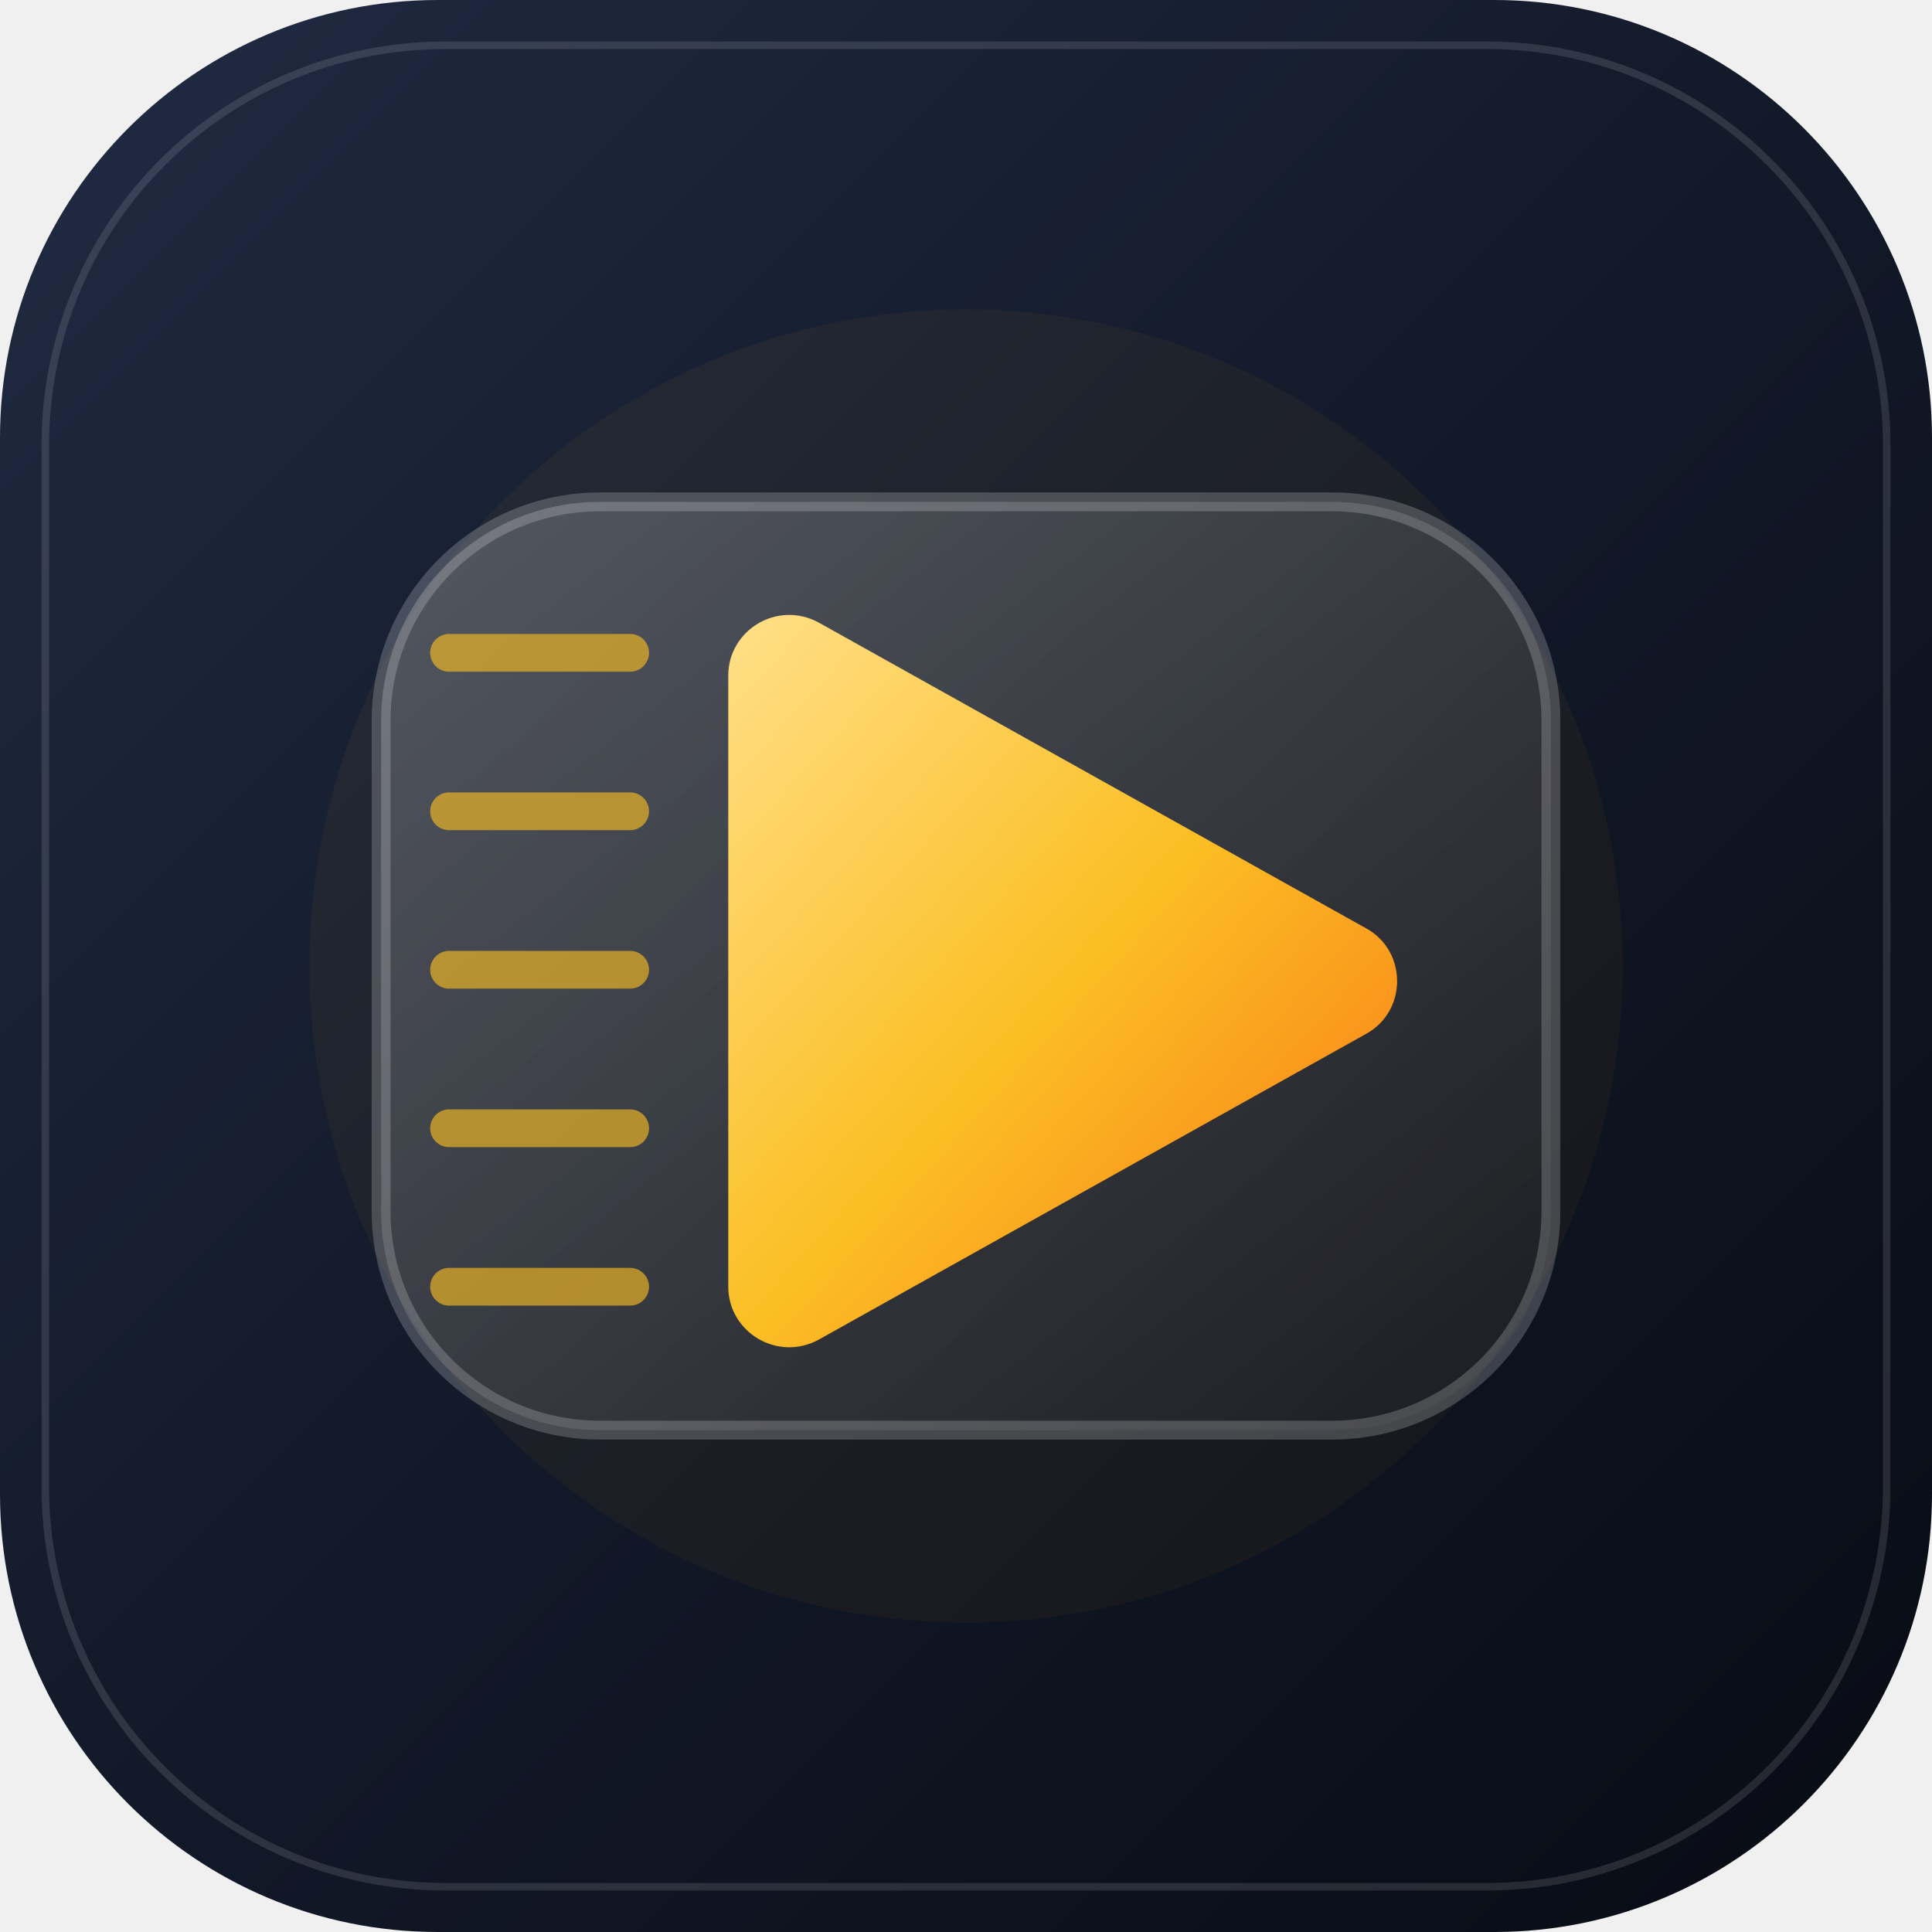
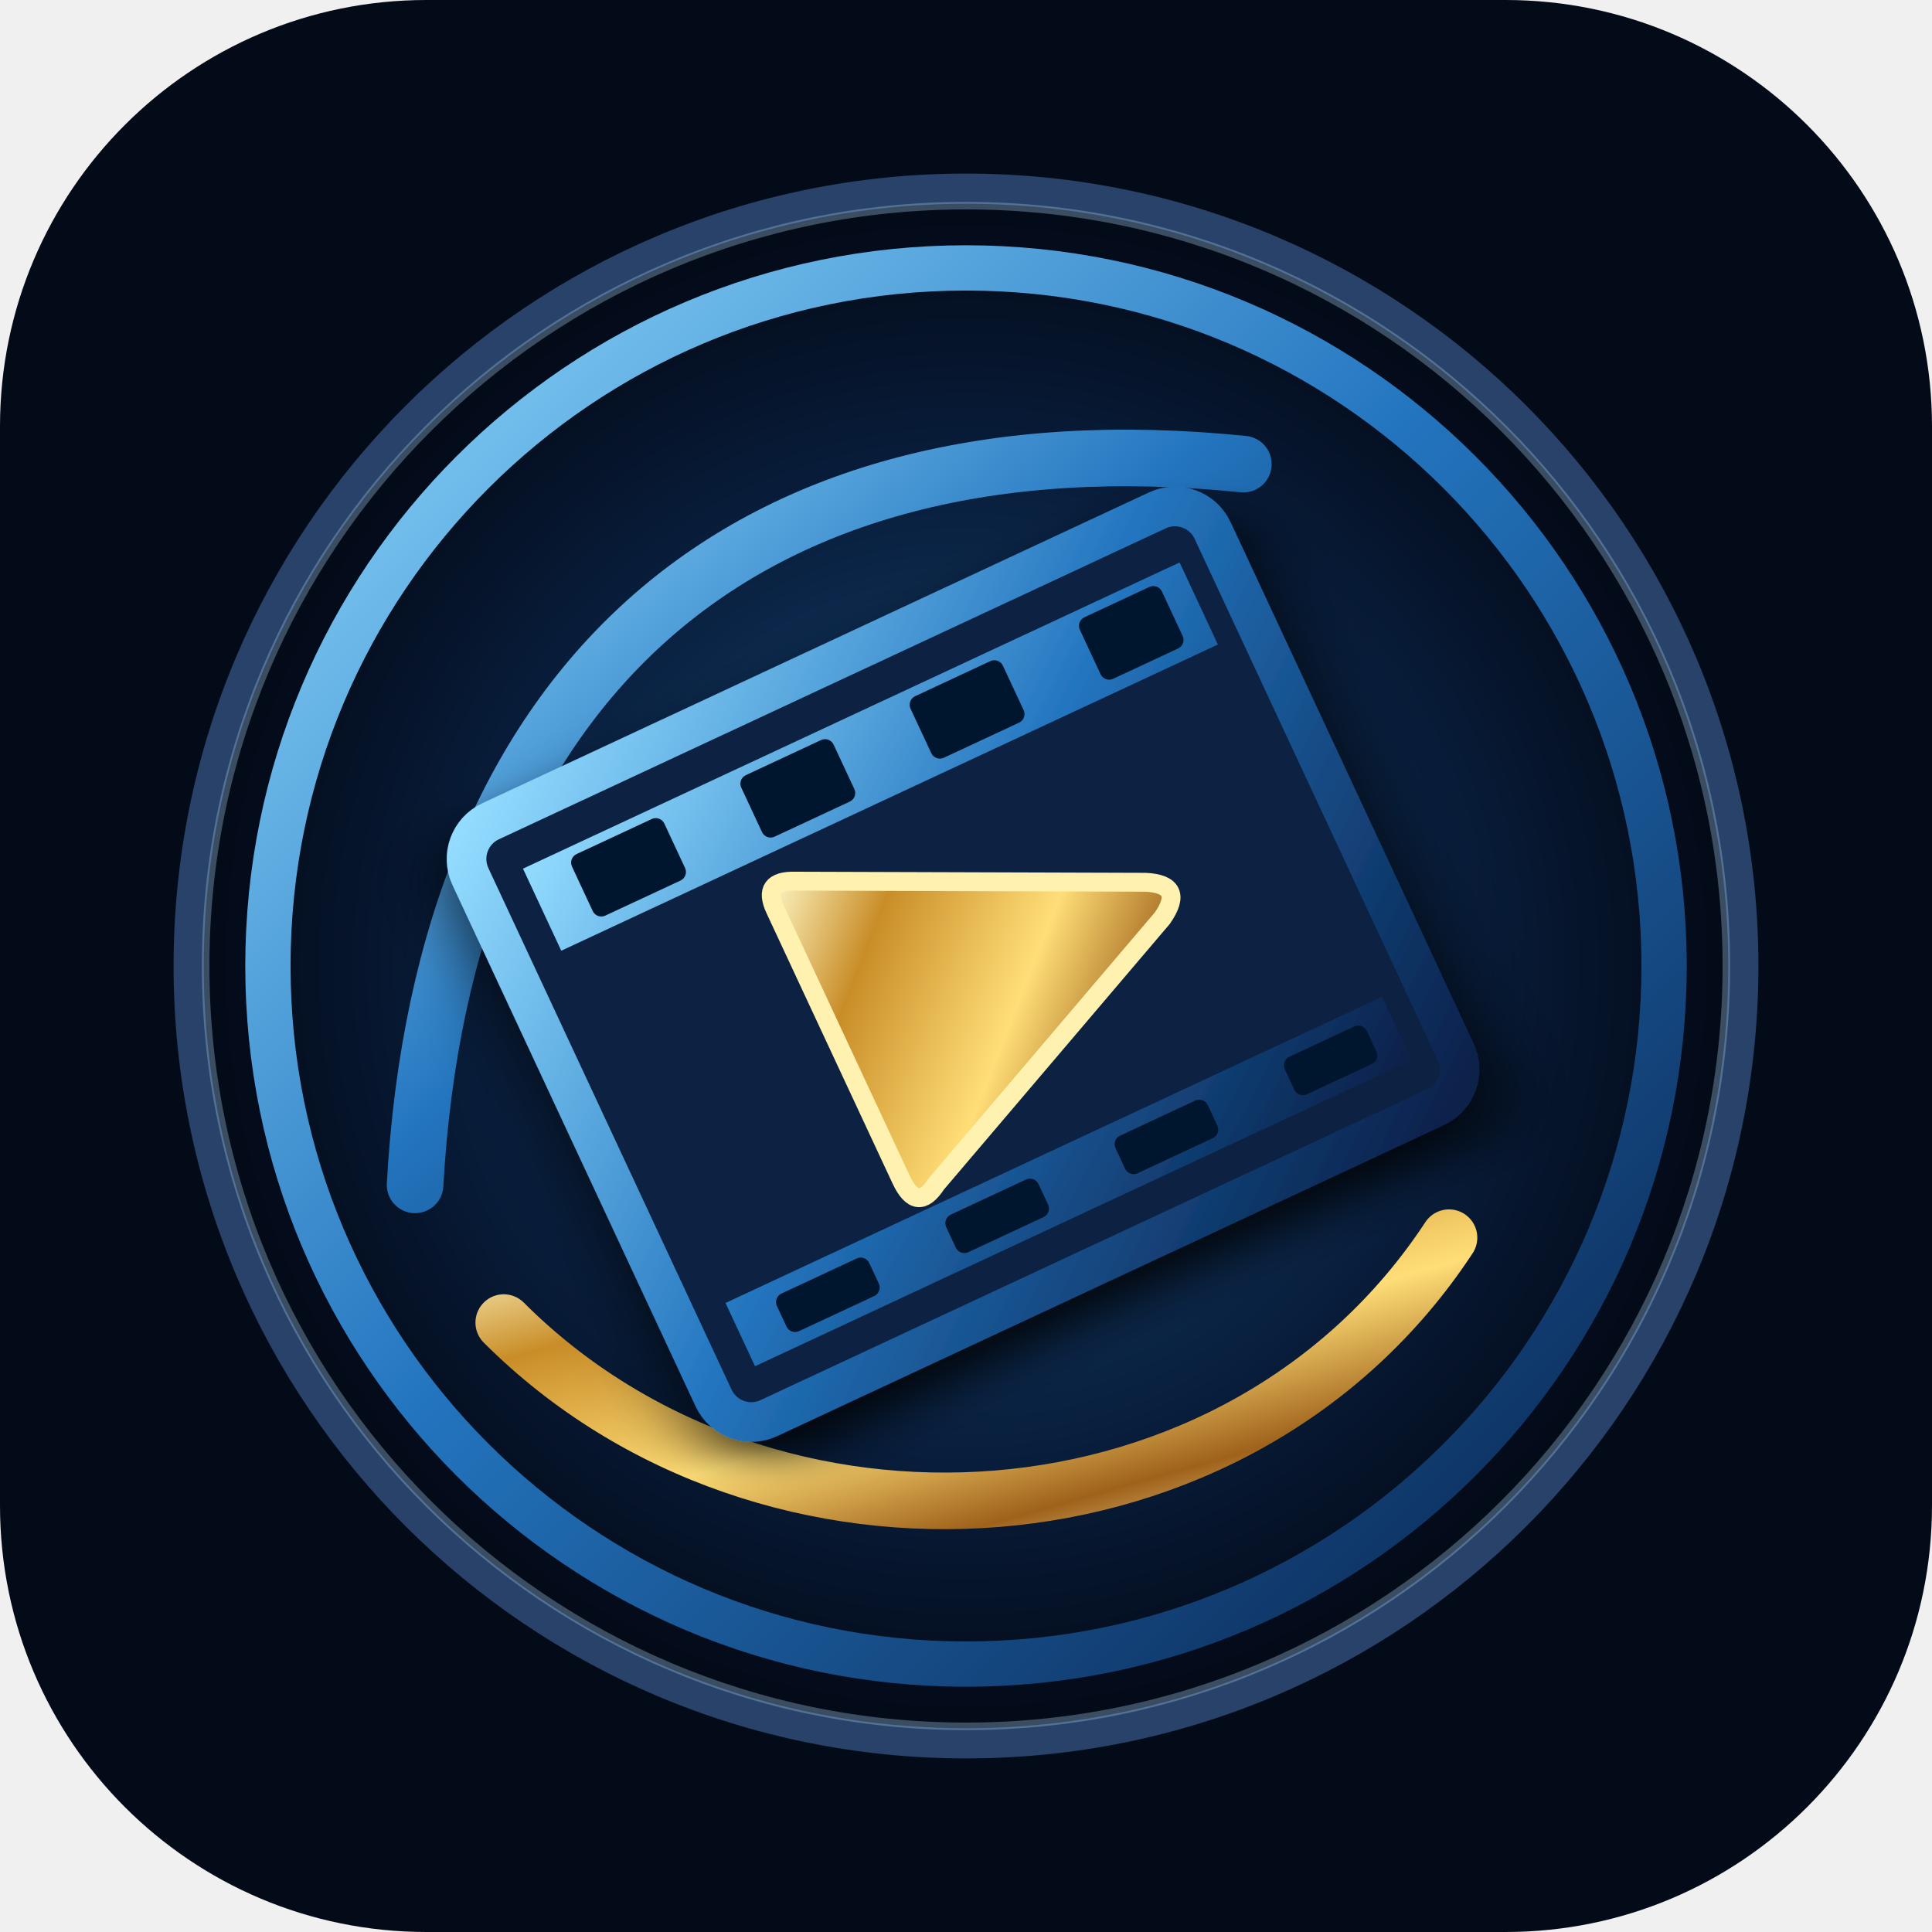
- <svg xmlns="http://www.w3.org/2000/svg" width="512" height="512" viewBox="0 0 512 512">
+ <svg xmlns="http://www.w3.org/2000/svg" width="1024" height="1024" viewBox="0 0 1024 1024">
  <defs>
-     <linearGradient id="bg" x1="0" y1="0" x2="1" y2="1">
-       <stop stop-color="#202b42" />
-       <stop offset=".54" stop-color="#111827" />
-       <stop offset="1" stop-color="#080b13" />
+     <radialGradient id="bg">
+       <stop stop-color="#184879" />
+       <stop offset=".65" stop-color="#081d3b" />
+       <stop offset="1" stop-color="#030916" />
+     </radialGradient>
+     <linearGradient id="gold" x1="0" y1="0" x2="1" y2="1">
+       <stop stop-color="#fff9c8" />
+       <stop offset=".23" stop-color="#c98d28" />
+       <stop offset=".55" stop-color="#ffde77" />
+       <stop offset=".8" stop-color="#9f621b" />
+       <stop offset="1" stop-color="#ffeaaa" />
    </linearGradient>
-     <linearGradient id="gold" x1="0" y1="0" x2="1" y2="1">
-       <stop stop-color="#ffdf88" />
-       <stop offset=".5" stop-color="#fbbf24" />
-       <stop offset="1" stop-color="#f97316" />
+     <linearGradient id="blue" x1="0" y1="0" x2="1" y2="1">
+       <stop stop-color="#93dcff" />
+       <stop offset=".46" stop-color="#2375bf" />
+       <stop offset="1" stop-color="#082049" />
    </linearGradient>
-     <linearGradient id="glass" x1="0" y1="0" x2="1" y2="1">
-       <stop stop-color="#fff" stop-opacity=".22" />
-       <stop offset="1" stop-color="#fff" stop-opacity=".02" />
-     </linearGradient>
+     <filter id="shadow">
+       <feDropShadow dx="0" dy="13" stdDeviation="18" flood-color="#000" flood-opacity=".85" />
+     </filter>
  </defs>
-   <rect width="512" height="512" rx="116" fill="url(#bg)" />
-   <rect x="12" y="12" width="488" height="488" rx="106" fill="none" stroke="#fff" stroke-opacity=".12" stroke-width="2" />
-   <circle cx="256" cy="256" r="174" fill="#f59e0b" opacity=".045" />
-   <rect x="101" y="133" width="310" height="246" rx="58" fill="url(#glass)" stroke="#fff" stroke-opacity=".20" stroke-width="5" />
-   <path d="M193 179c0-12 13-20 24-14l145 81c11 6 11 22 0 28l-145 81c-11 6-24-2-24-14V179Z" fill="url(#gold)" />
-   <path d="M119 173h48M119 215h48M119 257h48M119 299h48M119 341h48" stroke="#fbbf24" stroke-opacity=".63" stroke-width="10" stroke-linecap="round" />
+   <rect width="1024" height="1024" rx="226" fill="#040b18" />
+   <circle cx="512" cy="512" r="412" fill="url(#bg)" stroke="#284269" stroke-width="16" />
+   <circle cx="512" cy="512" r="370" fill="none" stroke="url(#blue)" stroke-width="24" />
+   <path d="M220 628C235 360 394 219 659 246" fill="none" stroke="url(#blue)" stroke-width="30" stroke-linecap="round" />
+   <path d="M267 701C407 841 657 825 768 656" fill="none" stroke="url(#gold)" stroke-width="30" stroke-linecap="round" />
+   <g transform="rotate(-25 512 512)" filter="url(#shadow)">
+     <rect x="294" y="336" width="434" height="349" rx="22" fill="#0a2243" stroke="url(#blue)" stroke-width="21" />
+     <path d="M321 366H705V414H321ZM321 620H705V657H321Z" fill="url(#blue)" />
+     <g fill="#06162d">
+       <rect x="345" y="371" width="54" height="36" rx="5" />
+       <rect x="444" y="371" width="54" height="36" rx="5" />
+       <rect x="543" y="371" width="54" height="36" rx="5" />
+       <rect x="642" y="371" width="48" height="36" rx="5" />
+       <rect x="345" y="628" width="54" height="22" rx="5" />
+       <rect x="444" y="628" width="54" height="22" rx="5" />
+       <rect x="543" y="628" width="54" height="22" rx="5" />
+       <rect x="642" y="628" width="48" height="22" rx="5" />
+     </g>
+     <path d="M433 442Q433 425 449 433L617 512Q636 522 617 533L449 610Q433 620 433 600Z" fill="url(#gold)" stroke="#fff1af" stroke-width="10" />
+   </g>
+   <circle cx="512" cy="512" r="403" fill="none" stroke="#a4ceef" stroke-width="4" opacity=".34" />
</svg>
